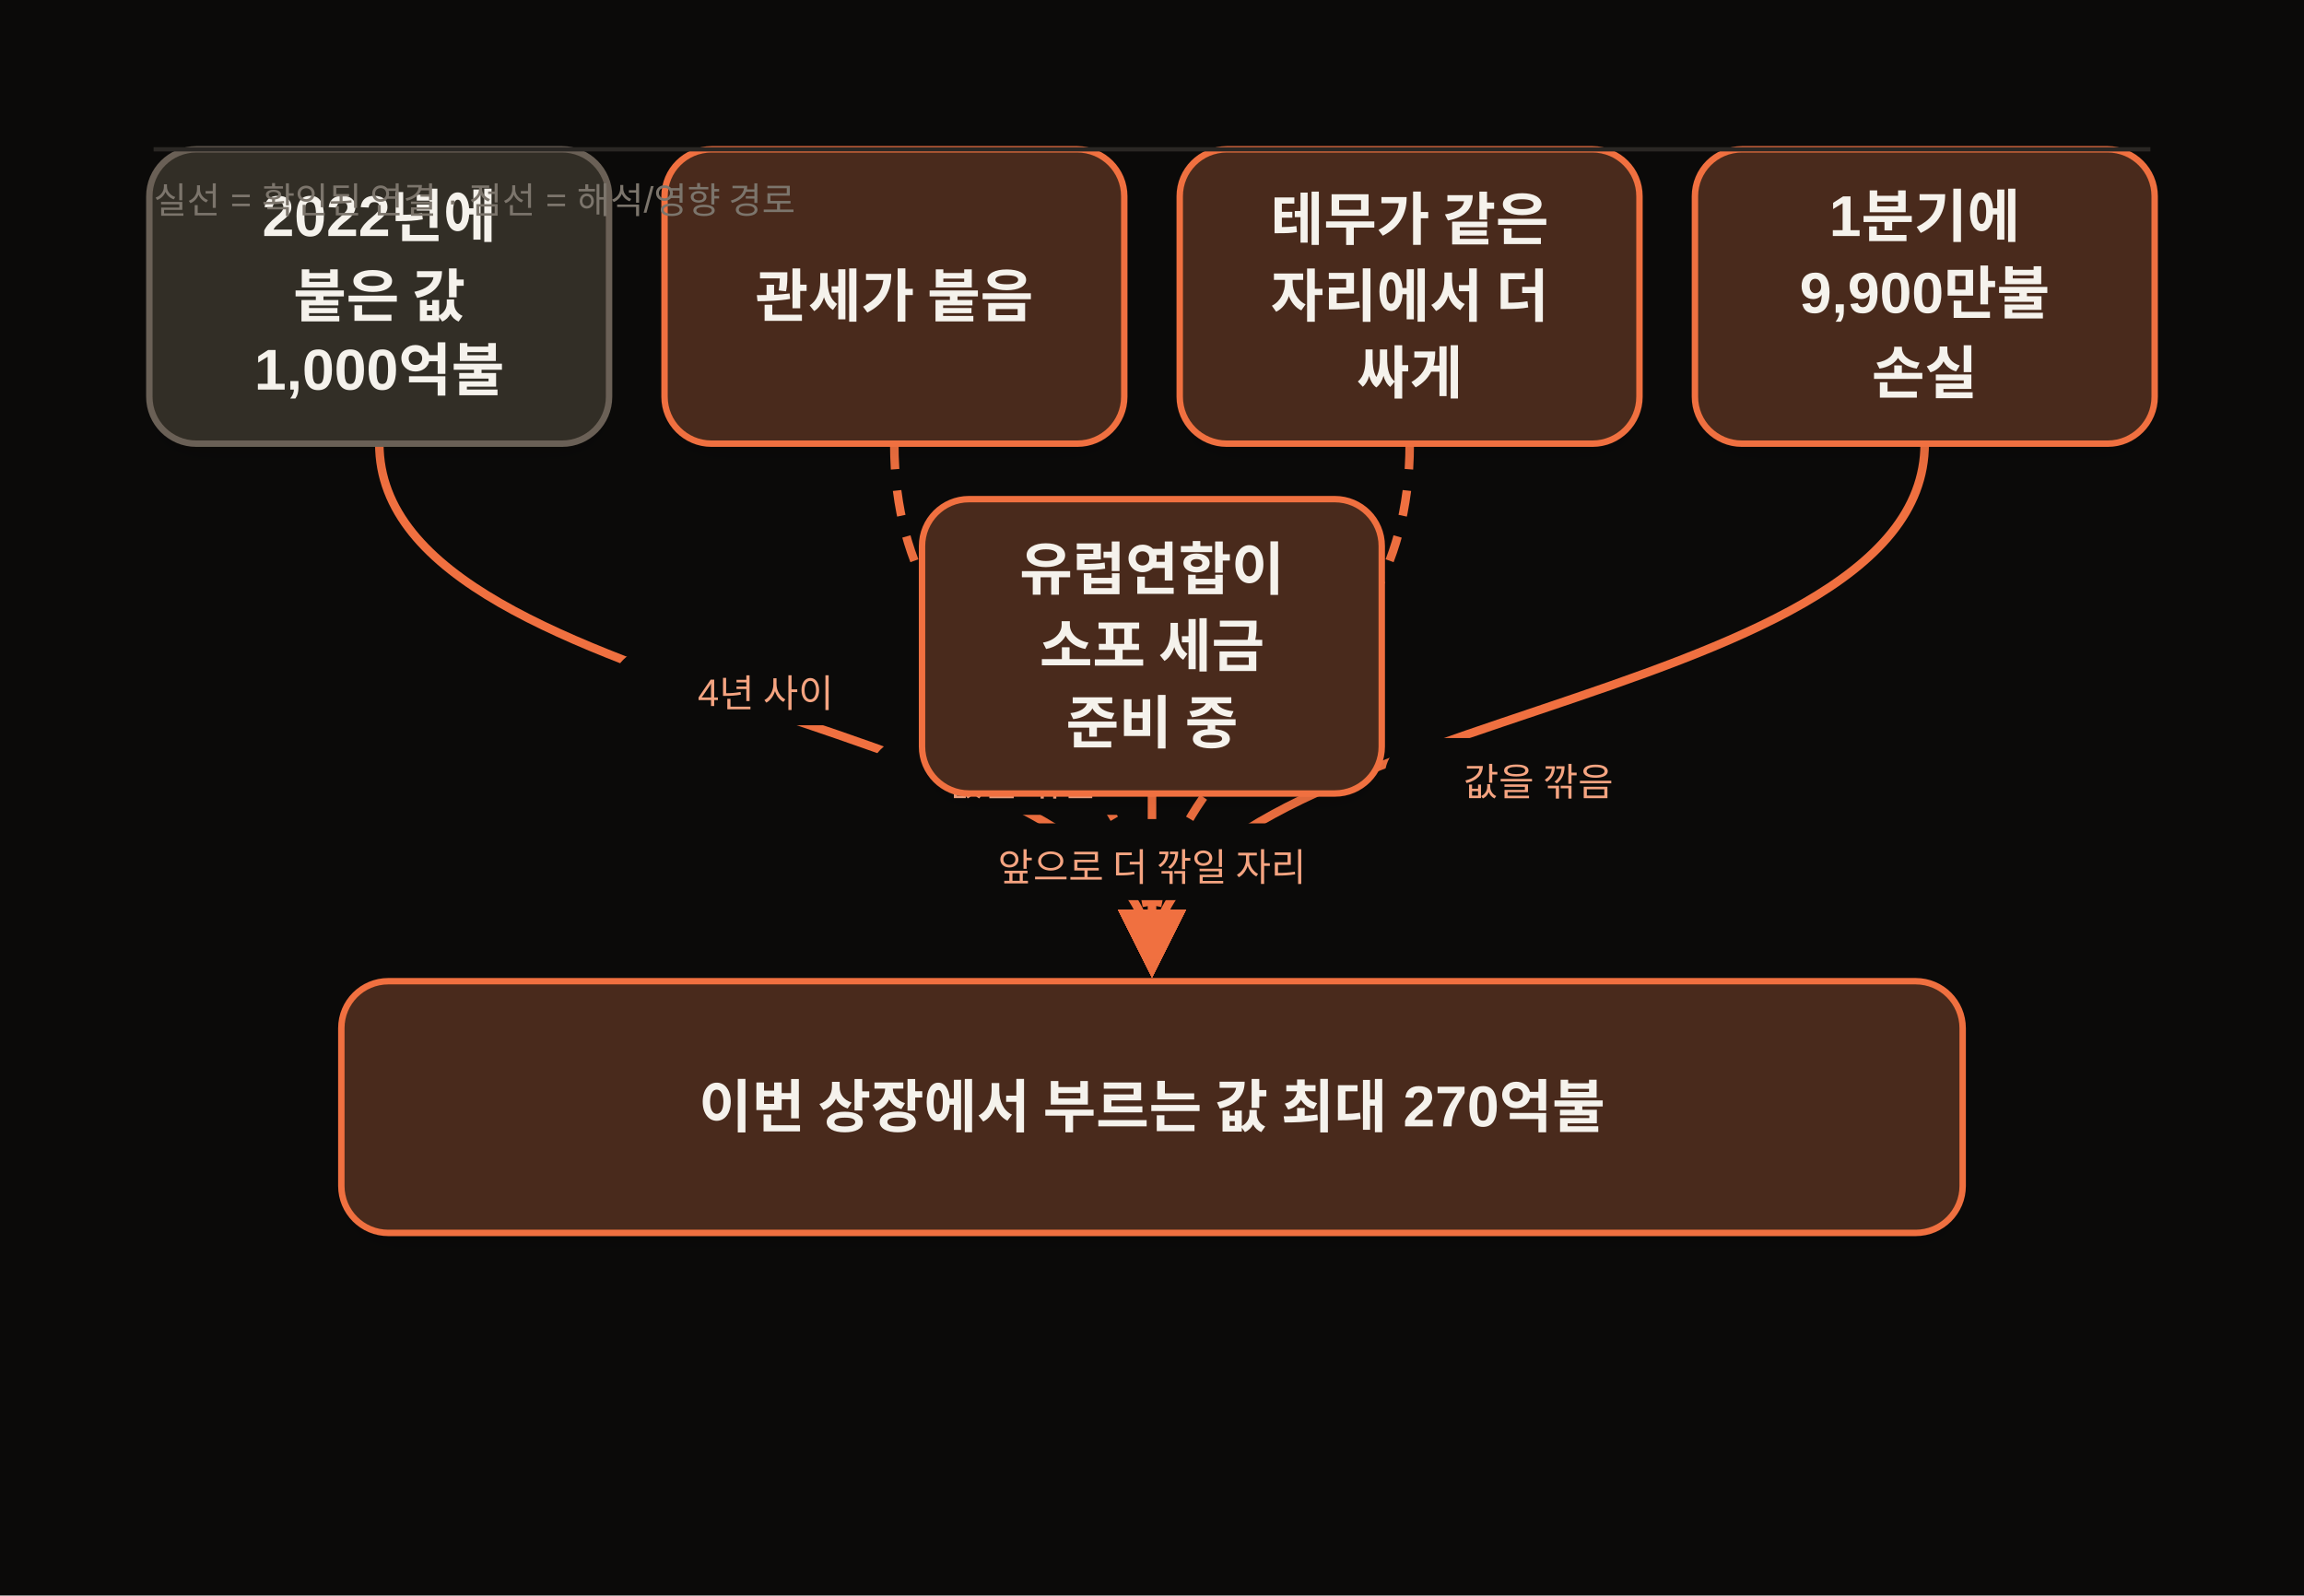
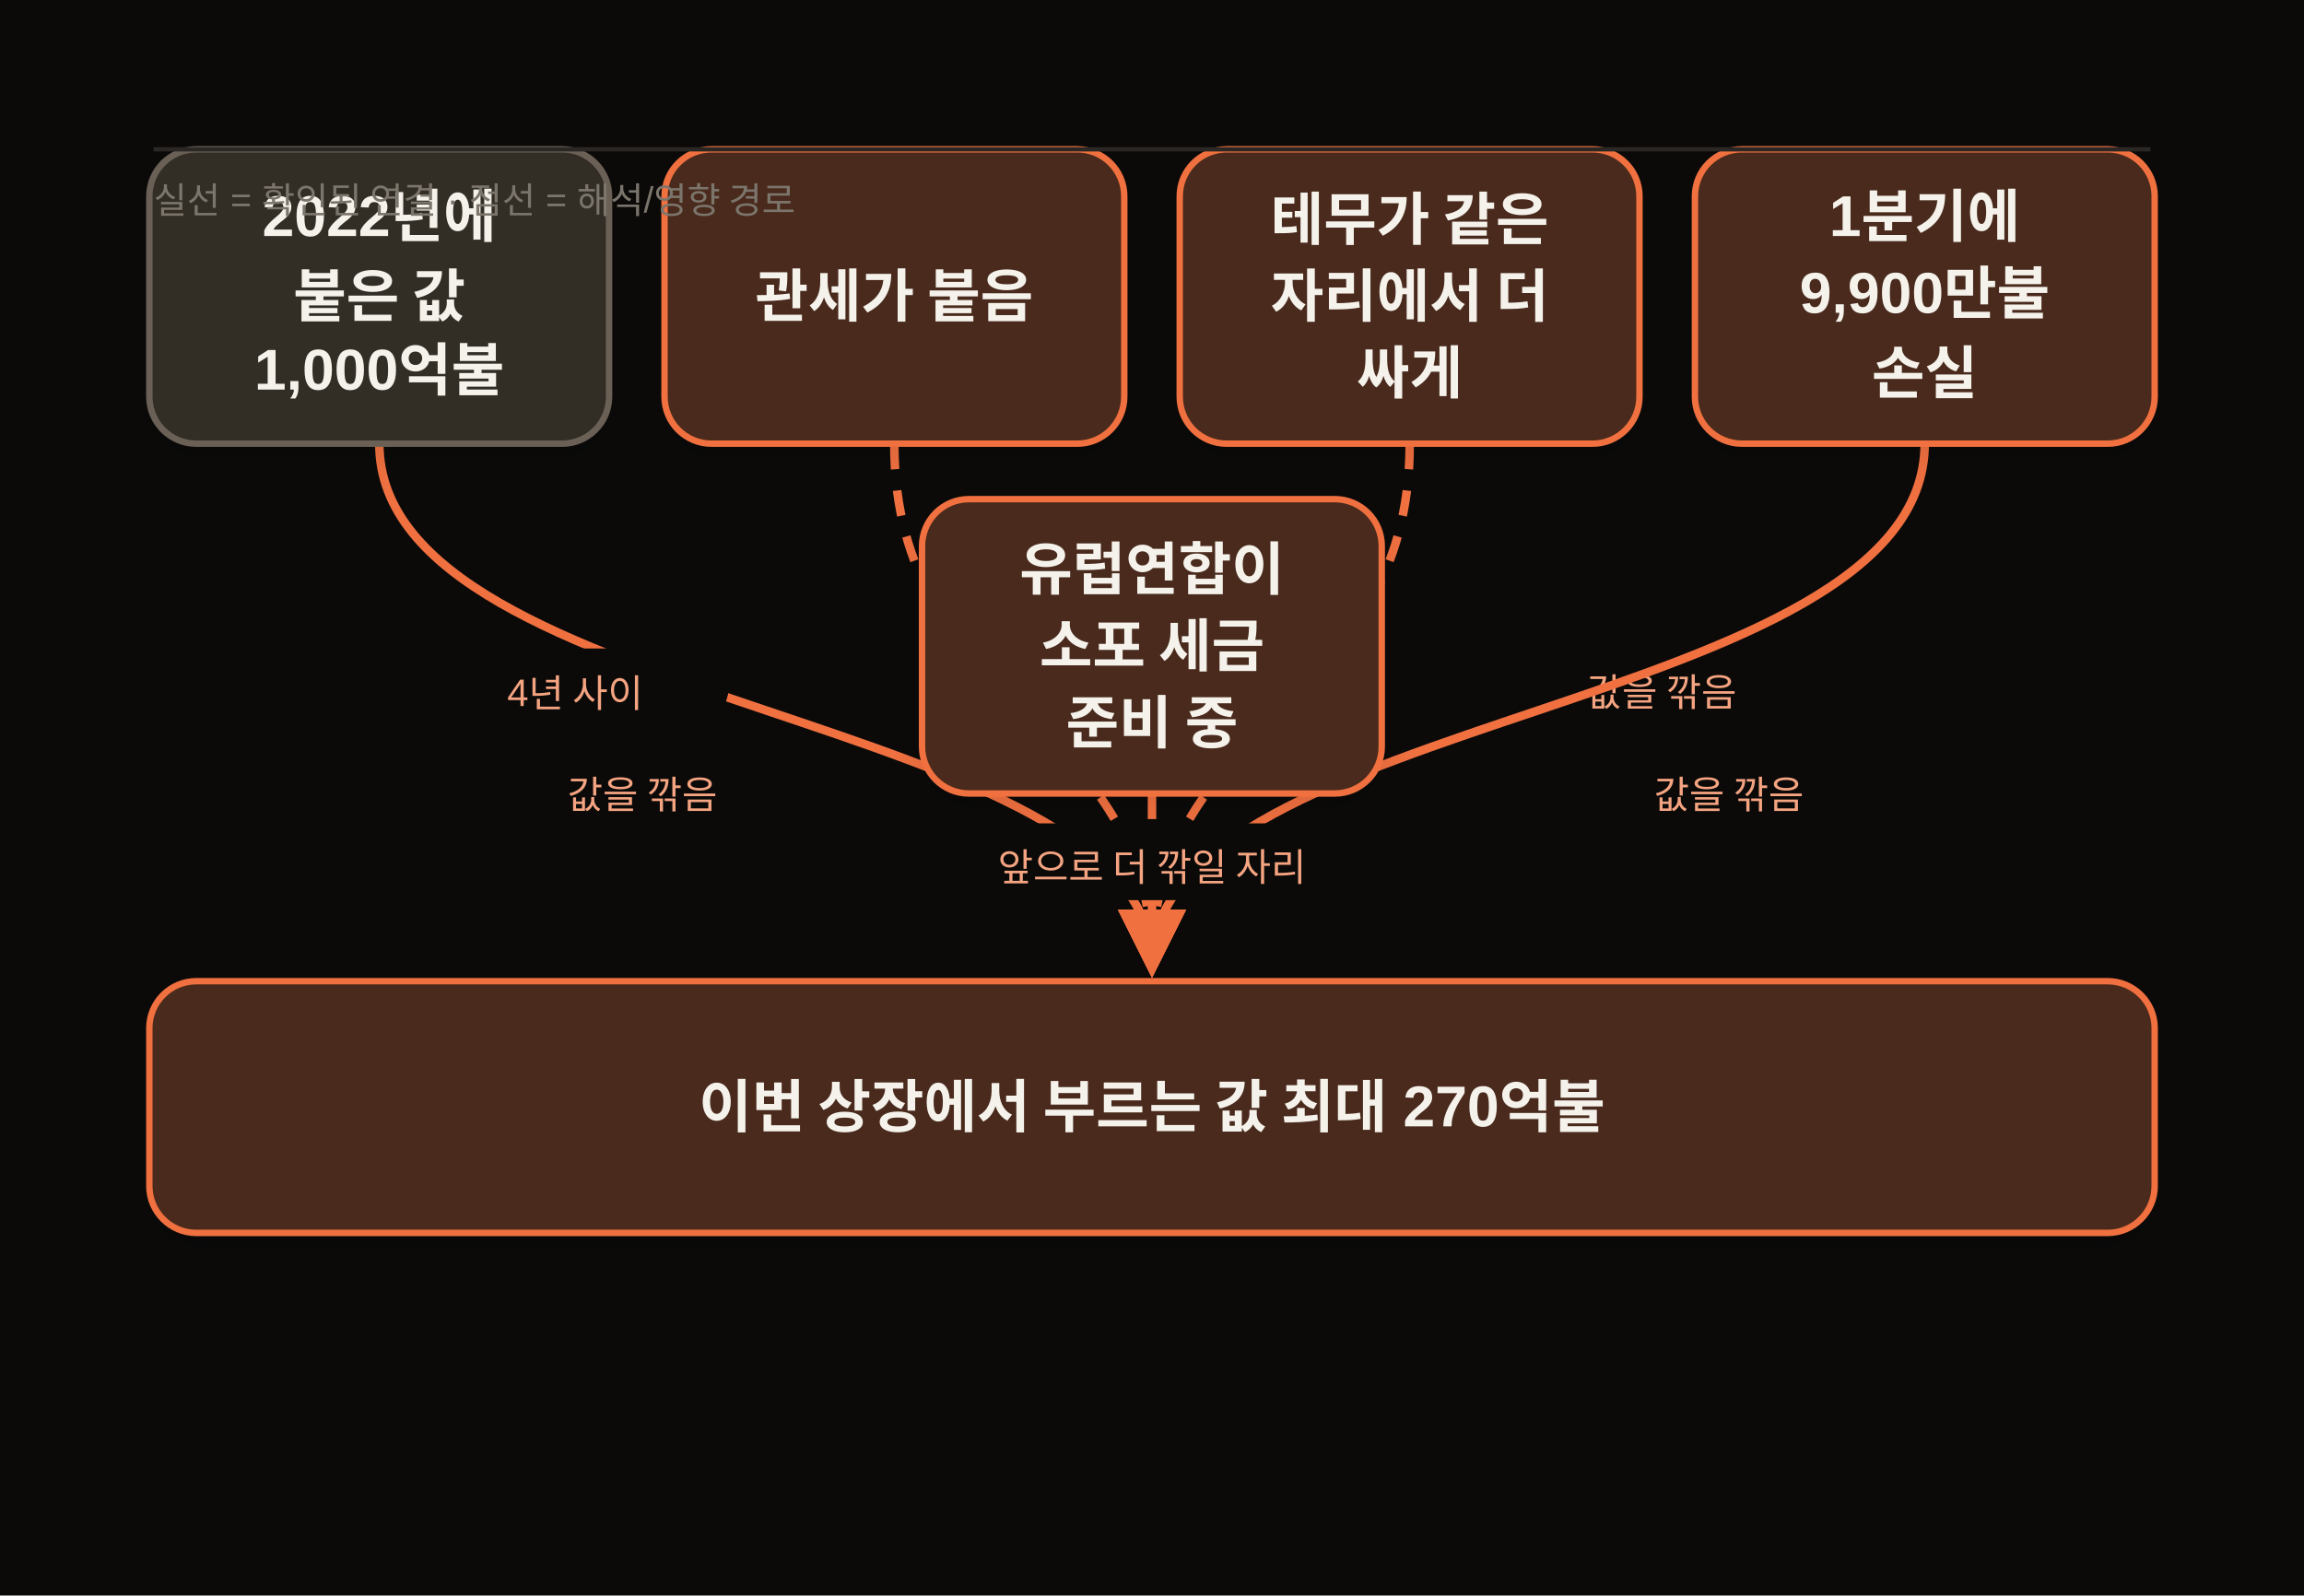
<svg xmlns="http://www.w3.org/2000/svg" width="1080" height="748" viewBox="0 0 1080 748" class="morning-diagram" data-motion-orientation="LR" data-motion-steps="3">
  <defs>
    <filter id="shadow" x="-20%" y="-20%" width="140%" height="160%">
      <feDropShadow dx="0" dy="6" stdDeviation="8" flood-color="#111111" flood-opacity=".09" />
    </filter>
    <marker id="arrow" viewBox="0 0 10 10" refX="8" refY="5" markerWidth="8" markerHeight="8" orient="auto-start-reverse">
      <path d="M 0 0 L 10 5 L 0 10 z" fill="#F07040" />
    </marker>
  </defs>
  <rect width="1080" height="748" fill="#0B0A09" />
  <g class="motion-step motion-edge" data-motion-step="1" style="--motion-delay:3400ms">
    <path d="M 177.8 208.0 C 177.8 334.0, 540.0 334.0, 540.0 452.0" fill="none" stroke="#F07040" stroke-width="4" marker-end="url(#arrow)" />
-     <rect x="286.9" y="304.0" width="144" height="36" rx="18" fill="#0B0A09" />
-     <text x="358.9" y="331.0" text-anchor="middle" font-family="Apple SD Gothic Neo,Malgun Gothic,Arial,sans-serif" font-size="18" fill="#F5A481">4년 사이</text>
+     <rect x="197.6" y="304.0" width="144" height="36" rx="18" fill="#0B0A09" />
+     <text x="269.6" y="331.0" text-anchor="middle" font-family="Apple SD Gothic Neo,Malgun Gothic,Arial,sans-serif" font-size="18" fill="#F5A481">4년 사이</text>
  </g>
  <g class="motion-step motion-edge" data-motion-step="1" style="--motion-delay:4080ms">
    <path d="M 419.2 208.0 C 419.2 334.0, 540.0 334.0, 540.0 452.0" fill="none" stroke="#F07040" stroke-width="4" stroke-dasharray="12 10" marker-end="url(#arrow)" />
-     <rect x="407.6" y="346.0" width="144" height="36" rx="18" fill="#0B0A09" />
-     <text x="479.6" y="373.0" text-anchor="middle" font-family="Apple SD Gothic Neo,Malgun Gothic,Arial,sans-serif" font-size="18" fill="#F5A481">값을 깎음</text>
+     <rect x="229.1" y="352.0" width="144" height="36" rx="18" fill="#0B0A09" />
+     <text x="301.1" y="379.0" text-anchor="middle" font-family="Apple SD Gothic Neo,Malgun Gothic,Arial,sans-serif" font-size="18" fill="#F5A481">값을 깎음</text>
  </g>
  <g class="motion-step motion-edge" data-motion-step="1" style="--motion-delay:5440ms">
    <path d="M 660.8 208.0 C 660.8 334.0, 540.0 334.0, 540.0 452.0" fill="none" stroke="#F07040" stroke-width="4" stroke-dasharray="12 10" marker-end="url(#arrow)" />
-     <rect x="528.4" y="304.0" width="144" height="36" rx="18" fill="#0B0A09" />
-     <text x="600.4" y="331.0" text-anchor="middle" font-family="Apple SD Gothic Neo,Malgun Gothic,Arial,sans-serif" font-size="18" fill="#F5A481">값을 깎음</text>
+     <rect x="706.9" y="304.0" width="144" height="36" rx="18" fill="#0B0A09" />
+     <text x="778.9" y="331.0" text-anchor="middle" font-family="Apple SD Gothic Neo,Malgun Gothic,Arial,sans-serif" font-size="18" fill="#F5A481">값을 깎음</text>
  </g>
  <g class="motion-step motion-edge" data-motion-step="1" style="--motion-delay:6120ms">
    <path d="M 902.2 208.0 C 902.2 334.0, 540.0 334.0, 540.0 452.0" fill="none" stroke="#F07040" stroke-width="4" marker-end="url(#arrow)" />
-     <rect x="649.1" y="346.0" width="144" height="36" rx="18" fill="#0B0A09" />
-     <text x="721.1" y="373.0" text-anchor="middle" font-family="Apple SD Gothic Neo,Malgun Gothic,Arial,sans-serif" font-size="18" fill="#F5A481">값을 깎음</text>
+     <rect x="738.4" y="352.0" width="144" height="36" rx="18" fill="#0B0A09" />
+     <text x="810.4" y="379.0" text-anchor="middle" font-family="Apple SD Gothic Neo,Malgun Gothic,Arial,sans-serif" font-size="18" fill="#F5A481">값을 깎음</text>
  </g>
  <g class="motion-step motion-edge" data-motion-step="1" style="--motion-delay:4760ms">
    <path d="M 540.0 372.0 C 540.0 416.0, 540.0 416.0, 540.0 452.0" fill="none" stroke="#F07040" stroke-width="4" stroke-dasharray="12 10" marker-end="url(#arrow)" />
    <rect x="468.0" y="386.0" width="144" height="36" rx="18" fill="#0B0A09" />
    <text x="540.0" y="413.0" text-anchor="middle" font-family="Apple SD Gothic Neo,Malgun Gothic,Arial,sans-serif" font-size="18" fill="#F5A481">앞으로 더 깎일 자리</text>
  </g>
  <g class="motion-step motion-node" data-motion-step="0" style="--motion-delay:0ms;--motion-accent-delay:640ms">
    <rect class="motion-node-shape" x="70.0" y="70.0" width="215.5" height="138" rx="22" fill="#332E26" stroke="#6B6156" stroke-width="3" filter="url(#shadow)" />
    <text x="177.8" y="103.0" text-anchor="middle" dominant-baseline="middle" font-family="Apple SD Gothic Neo,Malgun Gothic,Arial,sans-serif" font-size="27" font-weight="700" fill="#F5F2EC">2022년에</text>
    <text x="177.8" y="139.0" text-anchor="middle" dominant-baseline="middle" font-family="Apple SD Gothic Neo,Malgun Gothic,Arial,sans-serif" font-size="27" font-weight="700" fill="#F5F2EC">붙은 값</text>
    <text x="177.8" y="175.0" text-anchor="middle" dominant-baseline="middle" font-family="Apple SD Gothic Neo,Malgun Gothic,Arial,sans-serif" font-size="27" font-weight="700" fill="#F5F2EC">1,000억불</text>
  </g>
  <g class="motion-step motion-node motion-risk" data-motion-step="0" style="--motion-delay:680ms;--motion-accent-delay:1320ms">
    <rect class="motion-node-shape" x="311.5" y="70.0" width="215.5" height="138" rx="22" fill="#4A2C1A" stroke="#F07040" stroke-width="3" filter="url(#shadow)" />
    <text x="419.2" y="139.0" text-anchor="middle" dominant-baseline="middle" font-family="Apple SD Gothic Neo,Malgun Gothic,Arial,sans-serif" font-size="27" font-weight="700" fill="#F5F2EC">관세가 붙음</text>
  </g>
  <g class="motion-step motion-node motion-risk" data-motion-step="0" style="--motion-delay:2040ms;--motion-accent-delay:2680ms">
    <rect class="motion-node-shape" x="553.0" y="70.0" width="215.5" height="138" rx="22" fill="#4A2C1A" stroke="#F07040" stroke-width="3" filter="url(#shadow)" />
    <text x="660.8" y="103.0" text-anchor="middle" dominant-baseline="middle" font-family="Apple SD Gothic Neo,Malgun Gothic,Arial,sans-serif" font-size="27" font-weight="700" fill="#F5F2EC">테무가 같은</text>
    <text x="660.8" y="139.0" text-anchor="middle" dominant-baseline="middle" font-family="Apple SD Gothic Neo,Malgun Gothic,Arial,sans-serif" font-size="27" font-weight="700" fill="#F5F2EC">자리에서 더</text>
    <text x="660.8" y="175.0" text-anchor="middle" dominant-baseline="middle" font-family="Apple SD Gothic Neo,Malgun Gothic,Arial,sans-serif" font-size="27" font-weight="700" fill="#F5F2EC">싸게</text>
  </g>
  <g class="motion-step motion-node motion-risk" data-motion-step="0" style="--motion-delay:2720ms;--motion-accent-delay:3360ms">
    <rect class="motion-node-shape" x="794.5" y="70.0" width="215.5" height="138" rx="22" fill="#4A2C1A" stroke="#F07040" stroke-width="3" filter="url(#shadow)" />
    <text x="902.2" y="103.0" text-anchor="middle" dominant-baseline="middle" font-family="Apple SD Gothic Neo,Malgun Gothic,Arial,sans-serif" font-size="27" font-weight="700" fill="#F5F2EC">1분기에</text>
    <text x="902.2" y="139.0" text-anchor="middle" dominant-baseline="middle" font-family="Apple SD Gothic Neo,Malgun Gothic,Arial,sans-serif" font-size="27" font-weight="700" fill="#F5F2EC">9,900만불</text>
    <text x="902.2" y="175.0" text-anchor="middle" dominant-baseline="middle" font-family="Apple SD Gothic Neo,Malgun Gothic,Arial,sans-serif" font-size="27" font-weight="700" fill="#F5F2EC">손실</text>
  </g>
  <g class="motion-step motion-node motion-risk" data-motion-step="0" style="--motion-delay:1360ms;--motion-accent-delay:2000ms">
    <rect class="motion-node-shape" x="432.2" y="234.0" width="215.5" height="138" rx="22" fill="#4A2C1A" stroke="#F07040" stroke-width="3" filter="url(#shadow)" />
    <text x="540.0" y="267.0" text-anchor="middle" dominant-baseline="middle" font-family="Apple SD Gothic Neo,Malgun Gothic,Arial,sans-serif" font-size="27" font-weight="700" fill="#F5F2EC">유럽연합이</text>
    <text x="540.0" y="303.0" text-anchor="middle" dominant-baseline="middle" font-family="Apple SD Gothic Neo,Malgun Gothic,Arial,sans-serif" font-size="27" font-weight="700" fill="#F5F2EC">소포 세금</text>
    <text x="540.0" y="339.0" text-anchor="middle" dominant-baseline="middle" font-family="Apple SD Gothic Neo,Malgun Gothic,Arial,sans-serif" font-size="27" font-weight="700" fill="#F5F2EC">준비 중</text>
  </g>
  <g class="motion-step motion-node motion-risk" data-motion-step="2" style="--motion-delay:6800ms;--motion-accent-delay:7440ms">
-     <rect class="motion-node-shape" x="160.0" y="460.0" width="760.0" height="118.0" rx="22" fill="#4A2C1A" stroke="#F07040" stroke-width="3" filter="url(#shadow)" />
+     <rect class="motion-node-shape" x="70.0" y="460.0" width="940.0" height="118.0" rx="22" fill="#4A2C1A" stroke="#F07040" stroke-width="3" filter="url(#shadow)" />
    <text x="540.0" y="519.0" text-anchor="middle" dominant-baseline="middle" font-family="Apple SD Gothic Neo,Malgun Gothic,Arial,sans-serif" font-size="27" font-weight="700" fill="#F5F2EC">이번 상장에서 부르는 값 최대 270억불</text>
  </g>
  <line x1="72" y1="70.0" x2="1008" y2="70.0" stroke="#2A2724" stroke-width="2" />
  <text x="72" y="100.0" font-family="Apple SD Gothic Neo,Malgun Gothic,Arial,sans-serif" font-size="17" fill="#7C756C">실선 = 확인된 연결 · 점선 = 해석/영향 경로</text>
</svg>
